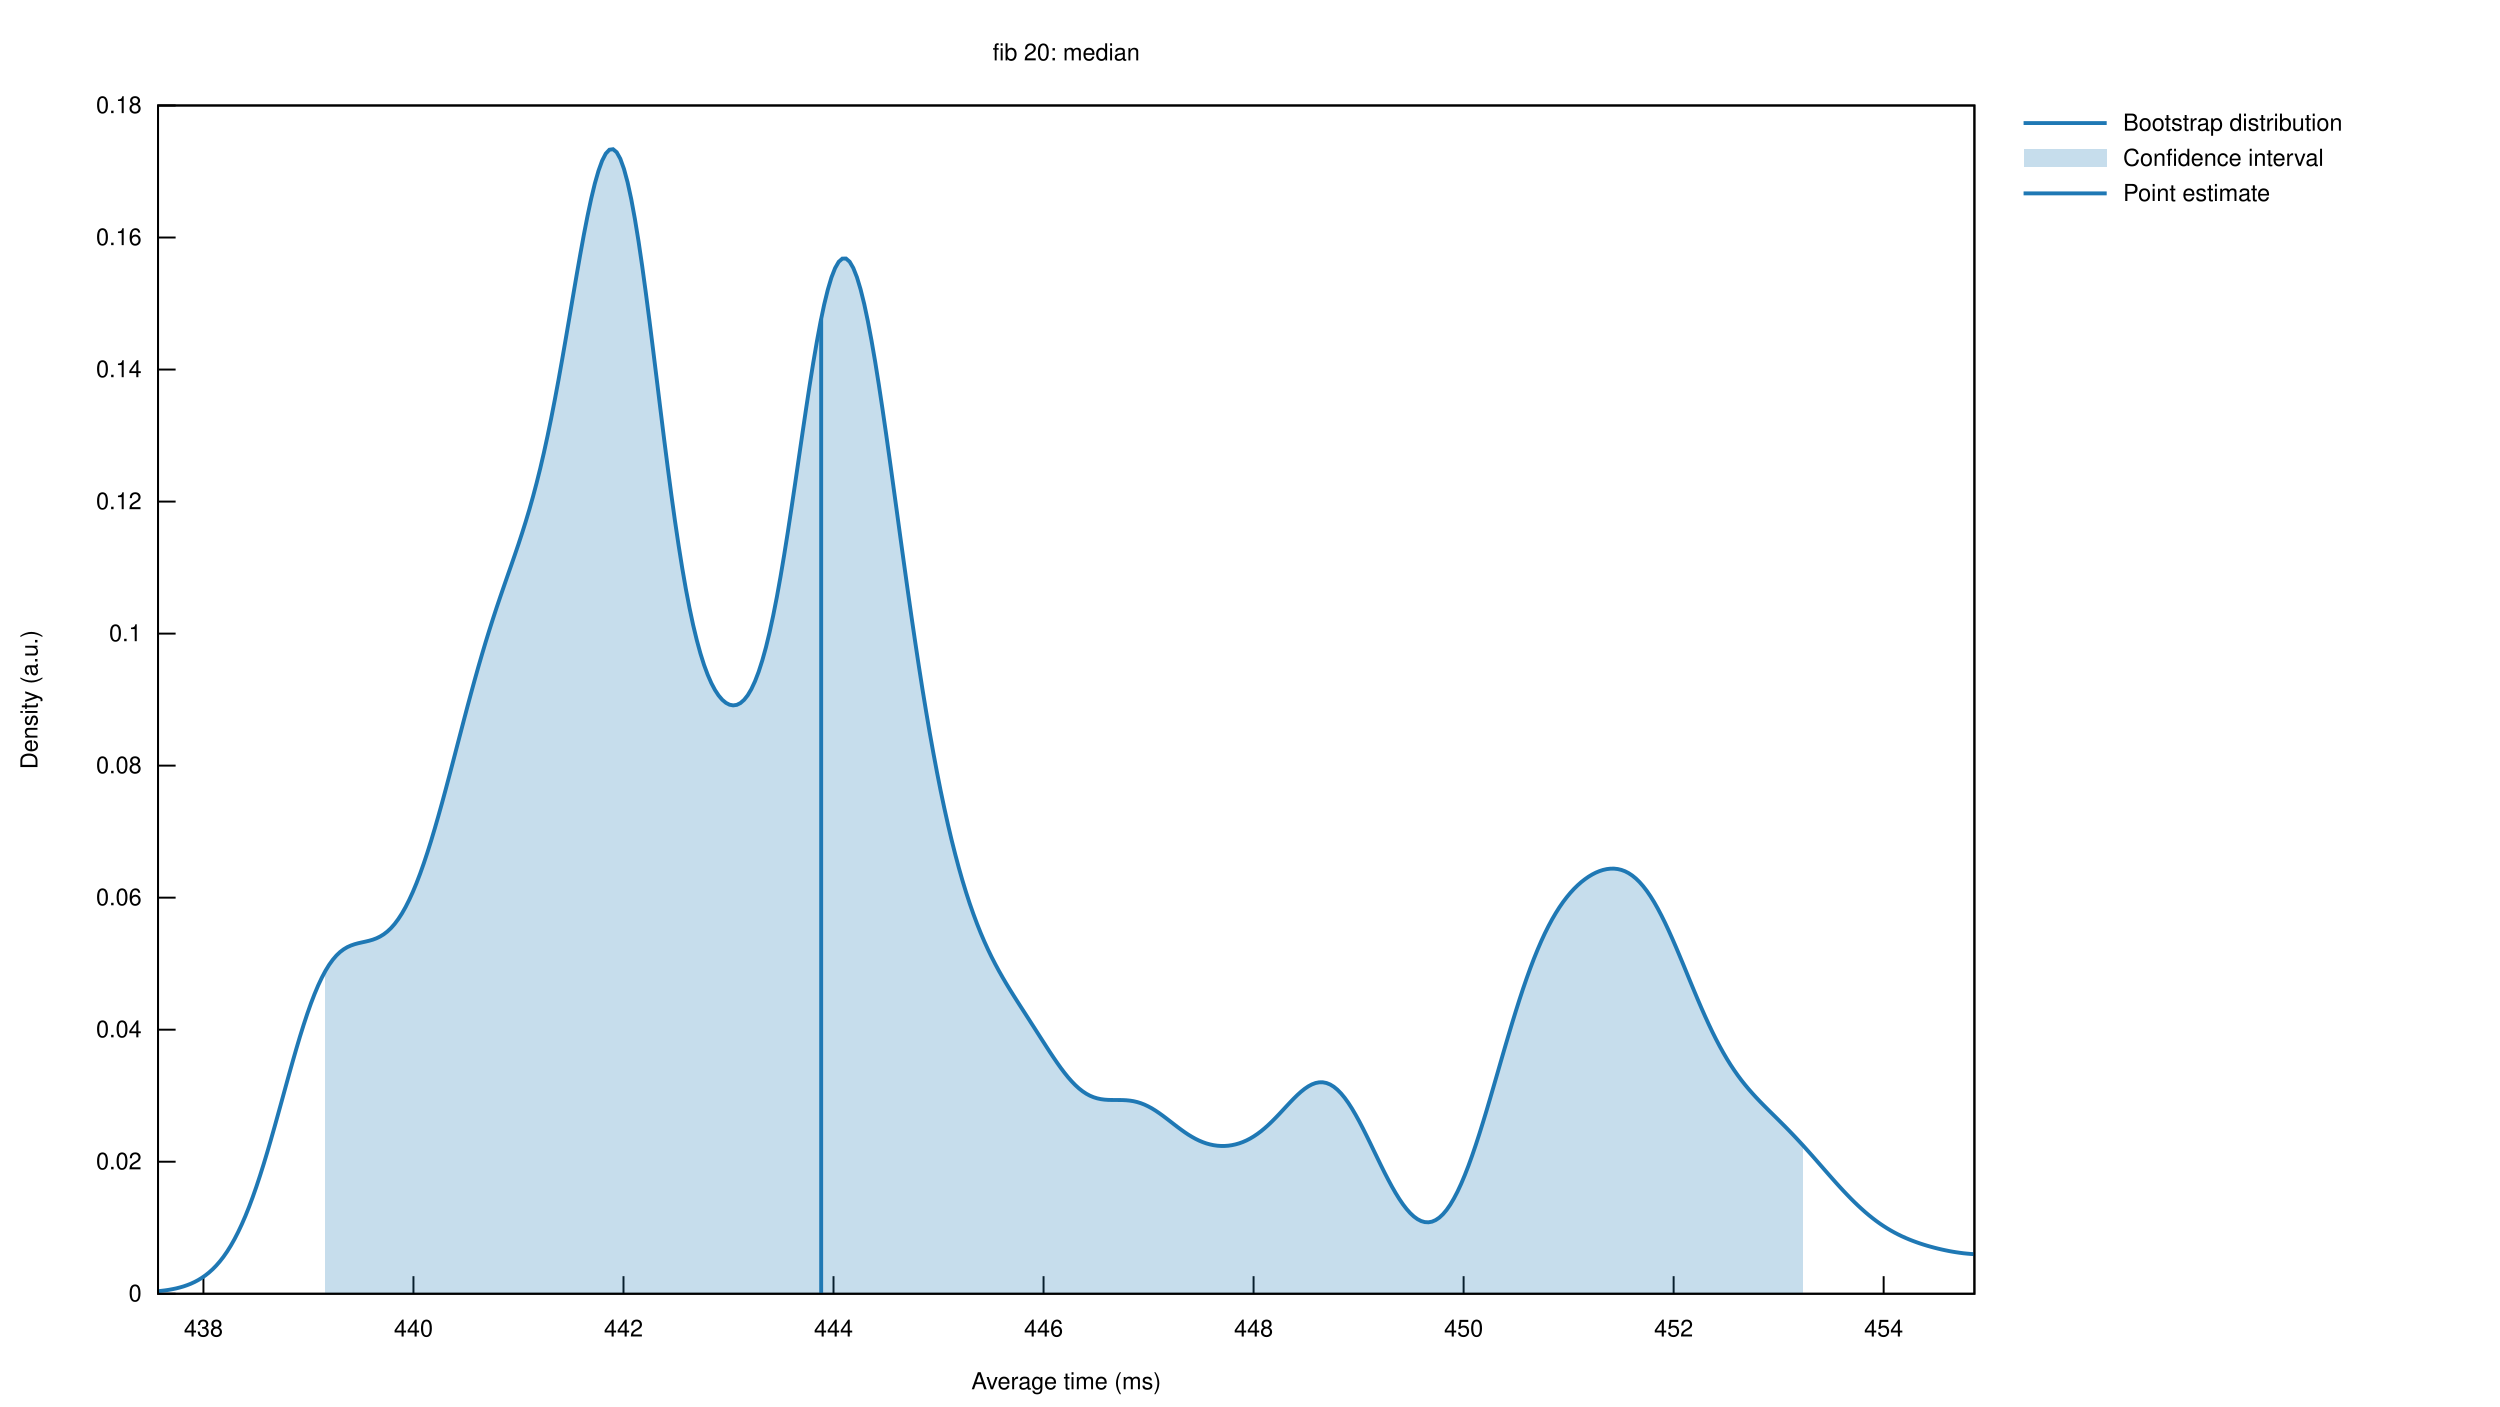
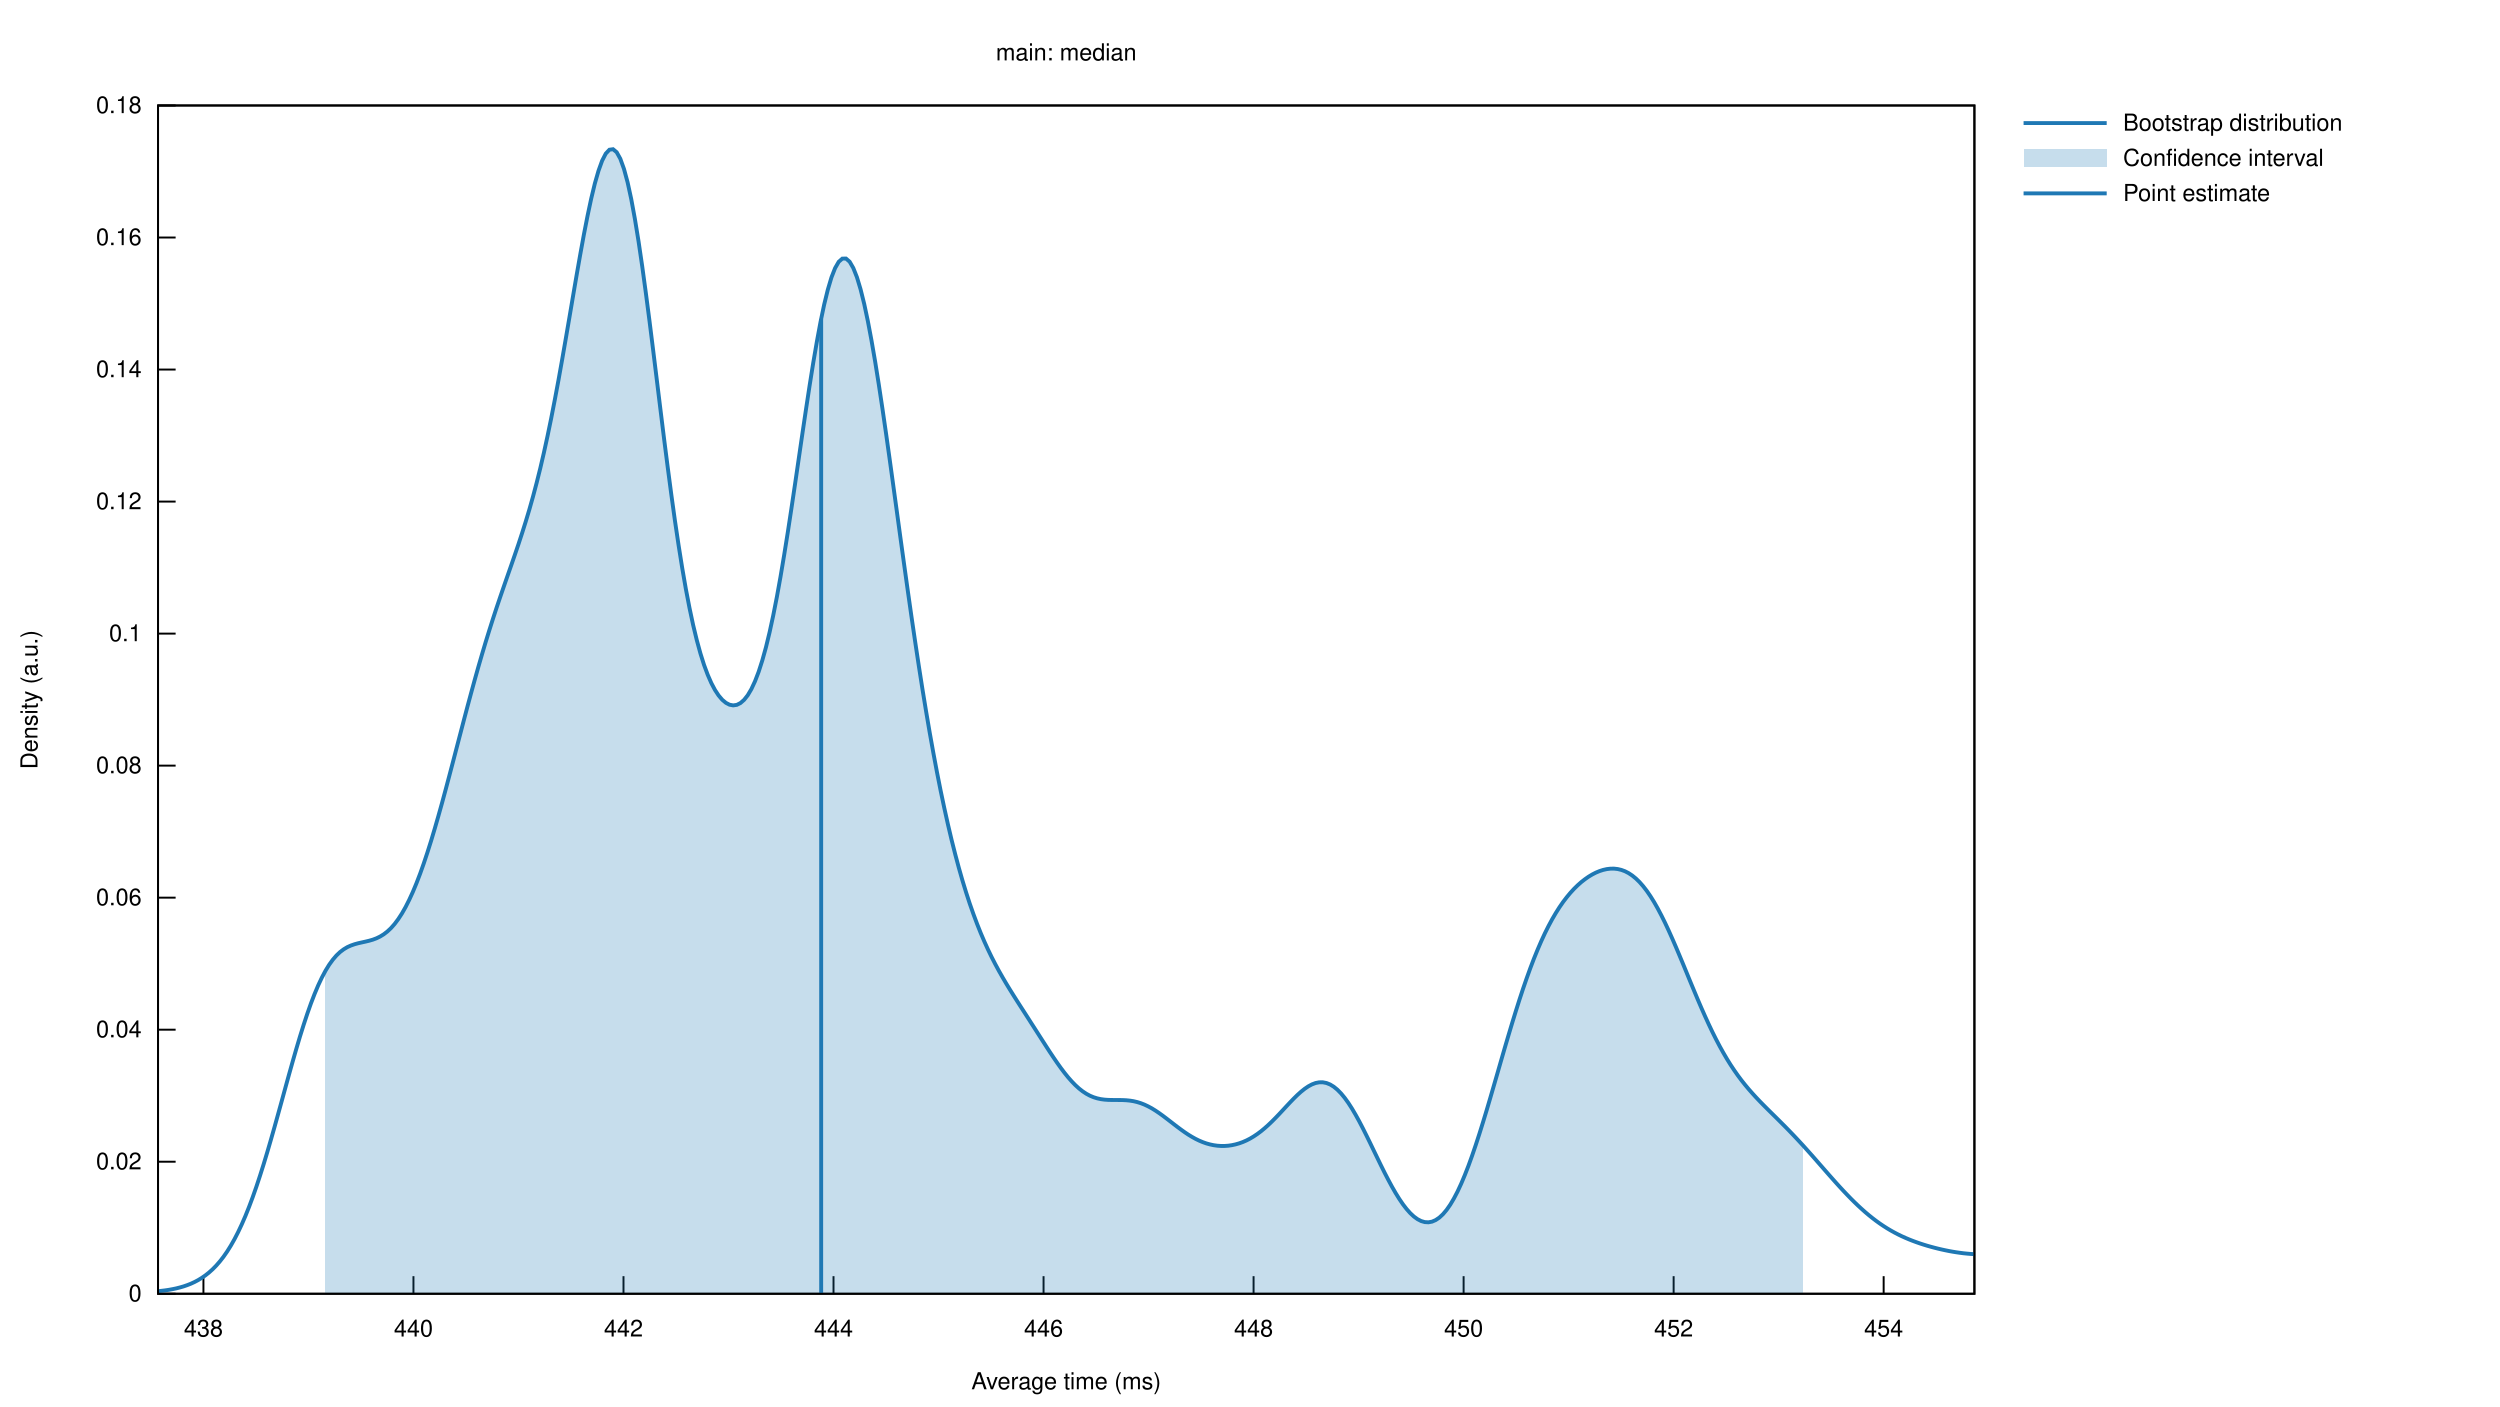
<svg xmlns="http://www.w3.org/2000/svg" xmlns:xlink="http://www.w3.org/1999/xlink" viewBox="0 0 1280 720">
  <g id="gnuplot_canvas">
    <rect x="0" y="0" width="1280" height="720" fill="none" />
    <defs>
      <circle id="gpDot" r="0.5" stroke-width="0.5" stroke="currentColor" />
      <path id="gpPt0" stroke-width="0.222" stroke="currentColor" d="M-1,0 h2 M0,-1 v2" />
      <path id="gpPt1" stroke-width="0.222" stroke="currentColor" d="M-1,-1 L1,1 M1,-1 L-1,1" />
      <path id="gpPt2" stroke-width="0.222" stroke="currentColor" d="M-1,0 L1,0 M0,-1 L0,1 M-1,-1 L1,1 M-1,1 L1,-1" />
      <rect id="gpPt3" stroke-width="0.222" stroke="currentColor" x="-1" y="-1" width="2" height="2" />
      <rect id="gpPt4" stroke-width="0.222" stroke="currentColor" fill="currentColor" x="-1" y="-1" width="2" height="2" />
      <circle id="gpPt5" stroke-width="0.222" stroke="currentColor" cx="0" cy="0" r="1" />
      <use xlink:href="#gpPt5" id="gpPt6" fill="currentColor" stroke="none" />
      <path id="gpPt7" stroke-width="0.222" stroke="currentColor" d="M0,-1.33 L-1.33,0.67 L1.33,0.67 z" />
      <use xlink:href="#gpPt7" id="gpPt8" fill="currentColor" stroke="none" />
      <use xlink:href="#gpPt7" id="gpPt9" stroke="currentColor" transform="rotate(180)" />
      <use xlink:href="#gpPt9" id="gpPt10" fill="currentColor" stroke="none" />
      <use xlink:href="#gpPt3" id="gpPt11" stroke="currentColor" transform="rotate(45)" />
      <use xlink:href="#gpPt11" id="gpPt12" fill="currentColor" stroke="none" />
      <path id="gpPt13" stroke-width="0.222" stroke="currentColor" d="M0,1.330 L1.265,0.411 L0.782,-1.067 L-0.782,-1.076 L-1.265,0.411 z" />
      <use xlink:href="#gpPt13" id="gpPt14" fill="currentColor" stroke="none" />
      <filter id="textbox" filterUnits="objectBoundingBox" x="0" y="0" height="1" width="1">
        <feFlood flood-color="white" flood-opacity="1" result="bgnd" />
        <feComposite in="SourceGraphic" in2="bgnd" operator="atop" />
      </filter>
      <filter id="greybox" filterUnits="objectBoundingBox" x="0" y="0" height="1" width="1">
        <feFlood flood-color="lightgrey" flood-opacity="1" result="grey" />
        <feComposite in="SourceGraphic" in2="grey" operator="atop" />
      </filter>
    </defs>
    <g fill="none" color="white" stroke="currentColor" stroke-width="1.00" stroke-linecap="butt" stroke-linejoin="miter">
</g>
    <g fill="none" color="black" stroke="currentColor" stroke-width="1.00" stroke-linecap="butt" stroke-linejoin="miter">
      <path stroke="black" d="M80.92,662.40 L89.92,662.40  " />
      <g transform="translate(72.53,666.30)" stroke="none" fill="black" font-family="Helvetica" font-size="12.00" text-anchor="end">
        <text>
          <tspan font-family="Helvetica"> 0</tspan>
        </text>
      </g>
    </g>
    <g fill="none" color="black" stroke="currentColor" stroke-width="1.00" stroke-linecap="butt" stroke-linejoin="miter">
      <path stroke="black" d="M80.92,594.80 L89.92,594.80  " />
      <g transform="translate(72.53,598.70)" stroke="none" fill="black" font-family="Helvetica" font-size="12.00" text-anchor="end">
        <text>
          <tspan font-family="Helvetica"> 0.02</tspan>
        </text>
      </g>
    </g>
    <g fill="none" color="black" stroke="currentColor" stroke-width="1.00" stroke-linecap="butt" stroke-linejoin="miter">
      <path stroke="black" d="M80.92,527.20 L89.92,527.20  " />
      <g transform="translate(72.53,531.10)" stroke="none" fill="black" font-family="Helvetica" font-size="12.00" text-anchor="end">
        <text>
          <tspan font-family="Helvetica"> 0.04</tspan>
        </text>
      </g>
    </g>
    <g fill="none" color="black" stroke="currentColor" stroke-width="1.00" stroke-linecap="butt" stroke-linejoin="miter">
      <path stroke="black" d="M80.92,459.60 L89.92,459.60  " />
      <g transform="translate(72.53,463.50)" stroke="none" fill="black" font-family="Helvetica" font-size="12.00" text-anchor="end">
        <text>
          <tspan font-family="Helvetica"> 0.06</tspan>
        </text>
      </g>
    </g>
    <g fill="none" color="black" stroke="currentColor" stroke-width="1.00" stroke-linecap="butt" stroke-linejoin="miter">
      <path stroke="black" d="M80.92,392.00 L89.92,392.00  " />
      <g transform="translate(72.53,395.90)" stroke="none" fill="black" font-family="Helvetica" font-size="12.00" text-anchor="end">
        <text>
          <tspan font-family="Helvetica"> 0.08</tspan>
        </text>
      </g>
    </g>
    <g fill="none" color="black" stroke="currentColor" stroke-width="1.00" stroke-linecap="butt" stroke-linejoin="miter">
      <path stroke="black" d="M80.92,324.41 L89.92,324.41  " />
      <g transform="translate(72.53,328.31)" stroke="none" fill="black" font-family="Helvetica" font-size="12.00" text-anchor="end">
        <text>
          <tspan font-family="Helvetica"> 0.1</tspan>
        </text>
      </g>
    </g>
    <g fill="none" color="black" stroke="currentColor" stroke-width="1.00" stroke-linecap="butt" stroke-linejoin="miter">
      <path stroke="black" d="M80.92,256.81 L89.92,256.81  " />
      <g transform="translate(72.53,260.71)" stroke="none" fill="black" font-family="Helvetica" font-size="12.00" text-anchor="end">
        <text>
          <tspan font-family="Helvetica"> 0.12</tspan>
        </text>
      </g>
    </g>
    <g fill="none" color="black" stroke="currentColor" stroke-width="1.00" stroke-linecap="butt" stroke-linejoin="miter">
      <path stroke="black" d="M80.92,189.21 L89.92,189.21  " />
      <g transform="translate(72.53,193.11)" stroke="none" fill="black" font-family="Helvetica" font-size="12.00" text-anchor="end">
        <text>
          <tspan font-family="Helvetica"> 0.14</tspan>
        </text>
      </g>
    </g>
    <g fill="none" color="black" stroke="currentColor" stroke-width="1.00" stroke-linecap="butt" stroke-linejoin="miter">
      <path stroke="black" d="M80.92,121.61 L89.92,121.61  " />
      <g transform="translate(72.53,125.51)" stroke="none" fill="black" font-family="Helvetica" font-size="12.00" text-anchor="end">
        <text>
          <tspan font-family="Helvetica"> 0.16</tspan>
        </text>
      </g>
    </g>
    <g fill="none" color="black" stroke="currentColor" stroke-width="1.00" stroke-linecap="butt" stroke-linejoin="miter">
      <path stroke="black" d="M80.92,54.01 L89.92,54.01  " />
      <g transform="translate(72.53,57.91)" stroke="none" fill="black" font-family="Helvetica" font-size="12.00" text-anchor="end">
        <text>
          <tspan font-family="Helvetica"> 0.18</tspan>
        </text>
      </g>
    </g>
    <g fill="none" color="black" stroke="currentColor" stroke-width="1.00" stroke-linecap="butt" stroke-linejoin="miter">
      <path stroke="black" d="M104.16,662.40 L104.16,653.40  " />
      <g transform="translate(104.16,684.30)" stroke="none" fill="black" font-family="Helvetica" font-size="12.00" text-anchor="middle">
        <text>
          <tspan font-family="Helvetica"> 438</tspan>
        </text>
      </g>
    </g>
    <g fill="none" color="black" stroke="currentColor" stroke-width="1.00" stroke-linecap="butt" stroke-linejoin="miter">
      <path stroke="black" d="M211.69,662.40 L211.69,653.40  " />
      <g transform="translate(211.69,684.30)" stroke="none" fill="black" font-family="Helvetica" font-size="12.00" text-anchor="middle">
        <text>
          <tspan font-family="Helvetica"> 440</tspan>
        </text>
      </g>
    </g>
    <g fill="none" color="black" stroke="currentColor" stroke-width="1.00" stroke-linecap="butt" stroke-linejoin="miter">
      <path stroke="black" d="M319.23,662.40 L319.23,653.40  " />
      <g transform="translate(319.23,684.30)" stroke="none" fill="black" font-family="Helvetica" font-size="12.00" text-anchor="middle">
        <text>
          <tspan font-family="Helvetica"> 442</tspan>
        </text>
      </g>
    </g>
    <g fill="none" color="black" stroke="currentColor" stroke-width="1.00" stroke-linecap="butt" stroke-linejoin="miter">
      <path stroke="black" d="M426.76,662.40 L426.76,653.40  " />
      <g transform="translate(426.76,684.30)" stroke="none" fill="black" font-family="Helvetica" font-size="12.00" text-anchor="middle">
        <text>
          <tspan font-family="Helvetica"> 444</tspan>
        </text>
      </g>
    </g>
    <g fill="none" color="black" stroke="currentColor" stroke-width="1.00" stroke-linecap="butt" stroke-linejoin="miter">
      <path stroke="black" d="M534.30,662.40 L534.30,653.40  " />
      <g transform="translate(534.30,684.30)" stroke="none" fill="black" font-family="Helvetica" font-size="12.00" text-anchor="middle">
        <text>
          <tspan font-family="Helvetica"> 446</tspan>
        </text>
      </g>
    </g>
    <g fill="none" color="black" stroke="currentColor" stroke-width="1.00" stroke-linecap="butt" stroke-linejoin="miter">
      <path stroke="black" d="M641.83,662.40 L641.83,653.40  " />
      <g transform="translate(641.83,684.30)" stroke="none" fill="black" font-family="Helvetica" font-size="12.00" text-anchor="middle">
        <text>
          <tspan font-family="Helvetica"> 448</tspan>
        </text>
      </g>
    </g>
    <g fill="none" color="black" stroke="currentColor" stroke-width="1.00" stroke-linecap="butt" stroke-linejoin="miter">
      <path stroke="black" d="M749.37,662.40 L749.37,653.40  " />
      <g transform="translate(749.37,684.30)" stroke="none" fill="black" font-family="Helvetica" font-size="12.00" text-anchor="middle">
        <text>
          <tspan font-family="Helvetica"> 450</tspan>
        </text>
      </g>
    </g>
    <g fill="none" color="black" stroke="currentColor" stroke-width="1.00" stroke-linecap="butt" stroke-linejoin="miter">
      <path stroke="black" d="M856.90,662.40 L856.90,653.40  " />
      <g transform="translate(856.90,684.30)" stroke="none" fill="black" font-family="Helvetica" font-size="12.00" text-anchor="middle">
        <text>
          <tspan font-family="Helvetica"> 452</tspan>
        </text>
      </g>
    </g>
    <g fill="none" color="black" stroke="currentColor" stroke-width="1.00" stroke-linecap="butt" stroke-linejoin="miter">
      <path stroke="black" d="M964.43,662.40 L964.43,653.40  " />
      <g transform="translate(964.43,684.30)" stroke="none" fill="black" font-family="Helvetica" font-size="12.00" text-anchor="middle">
        <text>
          <tspan font-family="Helvetica"> 454</tspan>
        </text>
      </g>
    </g>
    <g fill="none" color="black" stroke="currentColor" stroke-width="1.00" stroke-linecap="butt" stroke-linejoin="miter">
</g>
    <g fill="none" color="black" stroke="currentColor" stroke-width="1.00" stroke-linecap="butt" stroke-linejoin="miter">
      <path stroke="black" d="M80.92,54.01 L80.92,662.40 L1010.90,662.40 L1010.90,54.01 L80.92,54.01 Z  " />
    </g>
    <g fill="none" color="black" stroke="currentColor" stroke-width="1.00" stroke-linecap="butt" stroke-linejoin="miter">
      <g transform="translate(19.18,358.21) rotate(270)" stroke="none" fill="black" font-family="Helvetica" font-size="12.00" text-anchor="middle">
        <text>
          <tspan font-family="Helvetica">Density (a.u.)</tspan>
        </text>
      </g>
    </g>
    <g fill="none" color="black" stroke="currentColor" stroke-width="1.00" stroke-linecap="butt" stroke-linejoin="miter">
      <g transform="translate(545.91,711.30)" stroke="none" fill="black" font-family="Helvetica" font-size="12.00" text-anchor="middle">
        <text>
          <tspan font-family="Helvetica">Average time (ms)</tspan>
        </text>
      </g>
    </g>
    <g fill="none" color="black" stroke="currentColor" stroke-width="1.00" stroke-linecap="butt" stroke-linejoin="miter">
</g>
    <g id="gnuplot_plot_1">
      <g fill="none" color="white" stroke="currentColor" stroke-width="2.00" stroke-linecap="butt" stroke-linejoin="miter">
</g>
      <g fill="none" color="black" stroke="currentColor" stroke-width="2.00" stroke-linecap="butt" stroke-linejoin="miter">
        <g transform="translate(1087.02,66.91)" stroke="none" fill="black" font-family="Helvetica" font-size="12.00" text-anchor="start">
          <text>
            <tspan font-family="Helvetica">Bootstrap distribution</tspan>
          </text>
        </g>
      </g>
      <g fill="none" color="black" stroke="currentColor" stroke-width="2.00" stroke-linecap="butt" stroke-linejoin="miter">
        <path stroke="rgb( 31, 120, 180)" d="M1036.07,63.01 L1078.63,63.01 M80.92,661.09 L82.78,660.89 L84.65,660.66 L86.51,660.38 L88.37,660.04 L90.24,659.65   L92.10,659.18 L93.97,658.64 L95.83,658.00 L97.69,657.27 L99.56,656.41 L101.42,655.43 L103.28,654.30 L105.15,653.00   L107.01,651.53 L108.88,649.85 L110.74,647.95 L112.60,645.81 L114.47,643.41 L116.33,640.73 L118.19,637.75 L120.06,634.45   L121.92,630.83 L123.78,626.88 L125.65,622.58 L127.51,617.94 L129.38,612.96 L131.24,607.65 L133.10,602.03 L134.97,596.12   L136.83,589.96 L138.69,583.58 L140.56,577.01 L142.42,570.32 L144.29,563.56 L146.15,556.77 L148.01,550.03 L149.88,543.39   L151.74,536.92 L153.60,530.66 L155.47,524.69 L157.33,519.05 L159.19,513.78 L161.06,508.92 L162.92,504.50 L164.79,500.53   L166.65,497.02 L168.51,493.98 L170.38,491.39 L172.24,489.22 L174.10,487.45 L175.97,486.04 L177.83,484.93 L179.70,484.09   L181.56,483.44 L183.42,482.93 L185.29,482.51 L187.15,482.10 L189.01,481.65 L190.88,481.11 L192.74,480.41 L194.60,479.51   L196.47,478.36 L198.33,476.93 L200.20,475.17 L202.06,473.06 L203.92,470.57 L205.79,467.70 L207.65,464.42 L209.51,460.74   L211.38,456.66 L213.24,452.18 L215.11,447.31 L216.97,442.07 L218.83,436.48 L220.70,430.57 L222.56,424.36 L224.42,417.90   L226.29,411.22 L228.15,404.35 L230.01,397.35 L231.88,390.25 L233.74,383.10 L235.61,375.95 L237.47,368.83 L239.33,361.78   L241.20,354.85 L243.06,348.06 L244.92,341.44 L246.79,335.00 L248.65,328.76 L250.52,322.72 L252.38,316.87 L254.24,311.19   L256.11,305.66 L257.97,300.25 L259.83,294.90 L261.70,289.56 L263.56,284.18 L265.43,278.69 L267.29,273.02 L269.15,267.12   L271.02,260.90 L272.88,254.31 L274.74,247.29 L276.61,239.80 L278.47,231.80 L280.33,223.28 L282.20,214.23 L284.06,204.68   L285.93,194.68 L287.79,184.27 L289.65,173.56 L291.52,162.65 L293.38,151.68 L295.24,140.80 L297.11,130.17 L298.97,119.98   L300.84,110.42 L302.70,101.68 L304.56,93.96 L306.43,87.44 L308.29,82.28 L310.15,78.65 L312.02,76.66 L313.88,76.40   L315.74,77.94 L317.61,81.31 L319.47,86.48 L321.34,93.39 L323.20,101.97 L325.06,112.07 L326.93,123.54 L328.79,136.19   L330.65,149.81 L332.52,164.17 L334.38,179.03 L336.25,194.18 L338.11,209.36 L339.97,224.38 L341.84,239.02 L343.70,253.12   L345.56,266.53 L347.43,279.12 L349.29,290.80 L351.15,301.53 L353.02,311.26 L354.88,319.99 L356.75,327.73 L358.61,334.53   L360.47,340.43 L362.34,345.47 L364.20,349.73 L366.06,353.25 L367.93,356.09 L369.79,358.28 L371.66,359.85 L373.52,360.81   L375.38,361.16 L377.25,360.89 L379.11,359.96 L380.97,358.33 L382.84,355.97 L384.70,352.82 L386.56,348.82 L388.43,343.95   L390.29,338.16 L392.16,331.43 L394.02,323.76 L395.88,315.17 L397.75,305.68 L399.61,295.36 L401.47,284.29 L403.34,272.59   L405.20,260.37 L407.07,247.80 L408.93,235.03 L410.79,222.25 L412.66,209.65 L414.52,197.41 L416.38,185.74 L418.25,174.83   L420.11,164.84 L421.97,155.95 L423.84,148.32 L425.70,142.05 L427.57,137.26 L429.43,134.03 L431.29,132.40 L433.16,132.39   L435.02,134.00 L436.88,137.20 L438.75,141.93 L440.61,148.11 L442.48,155.64 L444.34,164.41 L446.20,174.28 L448.07,185.11   L449.93,196.77 L451.79,209.10 L453.66,221.97 L455.52,235.21 L457.38,248.71 L459.25,262.34 L461.11,275.96 L462.98,289.49   L464.84,302.82 L466.70,315.89 L468.57,328.61 L470.43,340.93 L472.29,352.82 L474.16,364.23 L476.02,375.15 L477.89,385.56   L479.75,395.46 L481.61,404.84 L483.48,413.71 L485.34,422.09 L487.20,429.97 L489.07,437.38 L490.93,444.34 L492.79,450.86   L494.66,456.97 L496.52,462.68 L498.39,468.01 L500.25,473.00 L502.11,477.67 L503.98,482.04 L505.84,486.13 L507.70,489.98   L509.57,493.62 L511.43,497.07 L513.30,500.36 L515.16,503.53 L517.02,506.59 L518.89,509.58 L520.75,512.52 L522.61,515.42   L524.48,518.32 L526.34,521.21 L528.20,524.12 L530.07,527.03 L531.93,529.94 L533.80,532.86 L535.66,535.75 L537.52,538.62   L539.39,541.42 L541.25,544.14 L543.11,546.75 L544.98,549.23 L546.84,551.54 L548.71,553.66 L550.57,555.58 L552.43,557.28   L554.30,558.75 L556.16,559.98 L558.02,560.99 L559.89,561.77 L561.75,562.35 L563.62,562.76 L565.48,563.01 L567.34,563.14   L569.21,563.19 L571.07,563.20 L572.93,563.21 L574.80,563.24 L576.66,563.33 L578.52,563.52 L580.39,563.82 L582.25,564.26   L584.12,564.84 L585.98,565.57 L587.84,566.45 L589.71,567.46 L591.57,568.61 L593.43,569.86 L595.30,571.20 L597.16,572.61   L599.03,574.05 L600.89,575.49 L602.75,576.92 L604.62,578.31 L606.48,579.64 L608.34,580.89 L610.21,582.03 L612.07,583.07   L613.93,583.98 L615.80,584.77 L617.66,585.43 L619.53,585.95 L621.39,586.34 L623.25,586.60 L625.12,586.73 L626.98,586.73   L628.84,586.60 L630.71,586.33 L632.57,585.93 L634.44,585.40 L636.30,584.73 L638.16,583.92 L640.03,582.96 L641.89,581.85   L643.75,580.60 L645.62,579.21 L647.48,577.67 L649.34,576.01 L651.21,574.23 L653.07,572.36 L654.94,570.41 L656.80,568.41   L658.66,566.40 L660.53,564.41 L662.39,562.48 L664.25,560.65 L666.12,558.97 L667.98,557.48 L669.85,556.21 L671.71,555.21   L673.57,554.51 L675.44,554.15 L677.30,554.14 L679.16,554.51 L681.03,555.26 L682.89,556.40 L684.75,557.93 L686.62,559.83   L688.48,562.09 L690.35,564.69 L692.21,567.58 L694.07,570.75 L695.94,574.14 L697.80,577.72 L699.66,581.44 L701.53,585.25   L703.39,589.12 L705.26,592.98 L707.12,596.81 L708.98,600.55 L710.85,604.16 L712.71,607.61 L714.57,610.85 L716.44,613.86   L718.30,616.59 L720.16,619.01 L722.03,621.11 L723.89,622.85 L725.76,624.21 L727.62,625.17 L729.48,625.71 L731.35,625.82   L733.21,625.48 L735.07,624.67 L736.94,623.41 L738.80,621.67 L740.67,619.46 L742.53,616.79 L744.39,613.65 L746.26,610.08   L748.12,606.07 L749.98,601.66 L751.85,596.87 L753.71,591.73 L755.57,586.27 L757.44,580.54 L759.30,574.58 L761.17,568.42   L763.03,562.12 L764.89,555.72 L766.76,549.26 L768.62,542.80 L770.48,536.38 L772.35,530.04 L774.21,523.83 L776.08,517.77   L777.94,511.89 L779.80,506.24 L781.67,500.83 L783.53,495.67 L785.39,490.79 L787.26,486.19 L789.12,481.88 L790.98,477.85   L792.85,474.11 L794.71,470.65 L796.58,467.45 L798.44,464.51 L800.30,461.82 L802.17,459.37 L804.03,457.13 L805.89,455.10   L807.76,453.27 L809.62,451.62 L811.49,450.16 L813.35,448.86 L815.21,447.74 L817.08,446.78 L818.94,446.00 L820.80,445.40   L822.67,444.98 L824.53,444.76 L826.39,444.74 L828.26,444.95 L830.12,445.39 L831.99,446.08 L833.85,447.04 L835.71,448.27   L837.58,449.80 L839.44,451.61 L841.30,453.73 L843.17,456.15 L845.03,458.86 L846.90,461.86 L848.76,465.14 L850.62,468.67   L852.49,472.44 L854.35,476.42 L856.21,480.57 L858.08,484.88 L859.94,489.29 L861.81,493.77 L863.67,498.30 L865.53,502.83   L867.40,507.32 L869.26,511.76 L871.12,516.09 L872.99,520.31 L874.85,524.38 L876.71,528.30 L878.58,532.04 L880.44,535.59   L882.31,538.96 L884.17,542.14 L886.03,545.13 L887.90,547.95 L889.76,550.60 L891.62,553.09 L893.49,555.44 L895.35,557.67   L897.22,559.79 L899.08,561.83 L900.94,563.79 L902.81,565.70 L904.67,567.57 L906.53,569.41 L908.40,571.25 L910.26,573.09   L912.12,574.95 L913.99,576.82 L915.85,578.72 L917.72,580.66 L919.58,582.62 L921.44,584.62 L923.31,586.65 L925.17,588.72   L927.03,590.80 L928.90,592.91 L930.76,595.04 L932.63,597.17 L934.49,599.30 L936.35,601.42 L938.22,603.53 L940.08,605.62   L941.94,607.67 L943.81,609.69 L945.67,611.65 L947.53,613.57 L949.40,615.43 L951.26,617.22 L953.13,618.94 L954.99,620.60   L956.85,622.17 L958.72,623.67 L960.58,625.09 L962.44,626.43 L964.31,627.69 L966.17,628.88 L968.04,629.99 L969.90,631.03   L971.76,632.00 L973.63,632.91 L975.49,633.75 L977.35,634.54 L979.22,635.28 L981.08,635.97 L982.94,636.62 L984.81,637.23   L986.67,637.80 L988.54,638.33 L990.40,638.83 L992.26,639.30 L994.13,639.74 L995.99,640.14 L997.85,640.52 L999.72,640.86   L1001.58,641.16 L1003.45,641.43 L1005.31,641.67 L1007.17,641.86 L1009.04,642.02 L1010.90,642.14  " />
      </g>
    </g>
    <g id="gnuplot_plot_2">
      <g fill="none" color="white" stroke="rgb( 31, 120, 180)" stroke-width="1.00" stroke-linecap="butt" stroke-linejoin="miter">
</g>
      <g fill="none" color="black" stroke="currentColor" stroke-width="1.00" stroke-linecap="butt" stroke-linejoin="miter">
        <g transform="translate(1087.02,84.91)" stroke="none" fill="black" font-family="Helvetica" font-size="12.00" text-anchor="start">
          <text>
            <tspan font-family="Helvetica">Confidence interval</tspan>
          </text>
        </g>
      </g>
      <g fill="none" color="black" stroke="currentColor" stroke-width="1.00" stroke-linecap="butt" stroke-linejoin="miter">
        <g stroke="none" shape-rendering="crispEdges">
          <polygon fill="rgb( 31, 120, 180)" fill-opacity="0.25" points="1036.07,85.51 1078.63,85.51 1078.63,76.51 1036.07,76.51 " />
          <polygon fill="rgb( 31, 120, 180)" fill-opacity="0.25" points="166.65,497.02 168.51,493.98 170.38,491.39 172.24,489.22 174.10,487.45 175.97,486.04 177.83,484.93 179.70,484.09 181.56,483.44 183.42,482.93 185.29,482.51 187.15,482.10 189.01,481.65 190.88,481.11 192.74,480.41 194.60,479.51 196.47,478.36 198.33,476.93 200.20,475.17 202.06,473.06 203.92,470.57 205.79,467.70 207.65,464.42 209.51,460.74 211.38,456.66 213.24,452.18 215.11,447.31 216.97,442.07 218.83,436.48 220.70,430.57 222.56,424.36 224.42,417.90 226.29,411.22 228.15,404.35 230.01,397.35 231.88,390.25 233.74,383.10 235.61,375.95 237.47,368.83 239.33,361.78 241.20,354.85 243.06,348.06 244.92,341.44 246.79,335.00 248.65,328.76 250.52,322.72 252.38,316.87 254.24,311.19 256.11,305.66 257.97,300.25 259.83,294.90 261.70,289.56 263.56,284.18 265.43,278.69 267.29,273.02 269.15,267.12 271.02,260.90 272.88,254.31 274.74,247.29 276.61,239.80 278.47,231.80 280.33,223.28 282.20,214.23 284.06,204.68 285.93,194.68 287.79,184.27 289.65,173.56 291.52,162.65 293.38,151.68 295.24,140.80 297.11,130.17 298.97,119.98 300.84,110.42 302.70,101.68 304.56,93.96 306.43,87.44 308.29,82.28 310.15,78.65 312.02,76.66 313.88,76.40 315.74,77.94 317.61,81.31 319.47,86.48 321.34,93.39 323.20,101.97 325.06,112.07 326.93,123.54 328.79,136.19 330.65,149.81 332.52,164.17 334.38,179.03 336.25,194.18 338.11,209.36 339.97,224.38 341.84,239.02 343.70,253.12 345.56,266.53 347.43,279.12 349.29,290.80 351.15,301.53 353.02,311.26 354.88,319.99 356.75,327.73 358.61,334.53 360.47,340.43 362.34,345.47 364.20,349.73 366.06,353.25 367.93,356.09 369.79,358.28 371.66,359.85 373.52,360.81 375.38,361.16 377.25,360.89 379.11,359.96 380.97,358.33 382.84,355.97 384.70,352.82 386.56,348.82 388.43,343.95 390.29,338.16 392.16,331.43 394.02,323.76 395.88,315.17 397.75,305.68 399.61,295.36 401.47,284.29 403.34,272.59 405.20,260.37 407.07,247.80 408.93,235.03 410.79,222.25 412.66,209.65 414.52,197.41 416.38,185.74 418.25,174.83 420.11,164.84 421.97,155.95 423.84,148.32 425.70,142.05 427.57,137.26 429.43,134.03 431.29,132.40 433.16,132.39 435.02,134.00 436.88,137.20 438.75,141.93 440.61,148.11 442.48,155.64 444.34,164.41 446.20,174.28 448.07,185.11 449.93,196.77 451.79,209.10 453.66,221.97 455.52,235.21 457.38,248.71 459.25,262.34 461.11,275.96 462.98,289.49 464.84,302.82 466.70,315.89 468.57,328.61 470.43,340.93 472.29,352.82 474.16,364.23 476.02,375.15 477.89,385.56 479.75,395.46 481.61,404.84 483.48,413.71 485.34,422.09 487.20,429.97 489.07,437.38 490.93,444.34 492.79,450.86 494.66,456.97 496.52,462.68 498.39,468.01 500.25,473.00 502.11,477.67 503.98,482.04 505.84,486.13 507.70,489.98 509.57,493.62 511.43,497.07 513.30,500.36 515.16,503.53 517.02,506.59 518.89,509.58 520.75,512.52 522.61,515.42 524.48,518.32 526.34,521.21 528.20,524.12 530.07,527.03 531.93,529.94 533.80,532.86 535.66,535.75 537.52,538.62 539.39,541.42 541.25,544.14 543.11,546.75 544.98,549.23 546.84,551.54 548.71,553.66 550.57,555.58 552.43,557.28 554.30,558.75 556.16,559.98 558.02,560.99 559.89,561.77 561.75,562.35 563.62,562.76 565.48,563.01 567.34,563.14 569.21,563.19 571.07,563.20 572.93,563.21 574.80,563.24 576.66,563.33 578.52,563.52 580.39,563.82 582.25,564.26 584.12,564.84 585.98,565.57 587.84,566.45 589.71,567.46 591.57,568.61 593.43,569.86 595.30,571.20 597.16,572.61 599.03,574.05 600.89,575.49 602.75,576.92 604.62,578.31 606.48,579.64 608.34,580.89 610.21,582.03 612.07,583.07 613.93,583.98 615.80,584.77 617.66,585.43 619.53,585.95 621.39,586.34 623.25,586.60 625.12,586.73 626.98,586.73 628.84,586.60 630.71,586.33 632.57,585.93 634.44,585.40 636.30,584.73 638.16,583.92 640.03,582.96 641.89,581.85 643.75,580.60 645.62,579.21 647.48,577.67 649.34,576.01 651.21,574.23 653.07,572.36 654.94,570.41 656.80,568.41 658.66,566.40 660.53,564.41 662.39,562.48 664.25,560.65 666.12,558.97 667.98,557.48 669.85,556.21 671.71,555.21 673.57,554.51 675.44,554.15 677.30,554.14 679.16,554.51 681.03,555.26 682.89,556.40 684.75,557.93 686.62,559.83 688.48,562.09 690.35,564.69 692.21,567.58 694.07,570.75 695.94,574.14 697.80,577.72 699.66,581.44 701.53,585.25 703.39,589.12 705.26,592.98 707.12,596.81 708.98,600.55 710.85,604.16 712.71,607.61 714.57,610.85 716.44,613.86 718.30,616.59 720.16,619.01 722.03,621.11 723.89,622.85 725.76,624.21 727.62,625.17 729.48,625.71 731.35,625.82 733.21,625.48 735.07,624.67 736.94,623.41 738.80,621.67 740.67,619.46 742.53,616.79 744.39,613.65 746.26,610.08 748.12,606.07 749.98,601.66 751.85,596.87 753.71,591.73 755.57,586.27 757.44,580.54 759.30,574.58 761.17,568.42 763.03,562.12 764.89,555.72 766.76,549.26 768.62,542.80 770.48,536.38 772.35,530.04 774.21,523.83 776.08,517.77 777.94,511.89 779.80,506.24 781.67,500.83 783.53,495.67 785.39,490.79 787.26,486.19 789.12,481.88 790.98,477.85 792.85,474.11 794.71,470.65 796.58,467.45 798.44,464.51 800.30,461.82 802.17,459.37 804.03,457.13 805.89,455.10 807.76,453.27 809.62,451.62 811.49,450.16 813.35,448.86 815.21,447.74 817.08,446.78 818.94,446.00 820.80,445.40 822.67,444.98 824.53,444.76 826.39,444.74 828.26,444.95 830.12,445.39 831.99,446.08 833.85,447.04 835.71,448.27 837.58,449.80 839.44,451.61 841.30,453.73 843.17,456.15 845.03,458.86 846.90,461.86 848.76,465.14 850.62,468.67 852.49,472.44 854.35,476.42 856.21,480.57 858.08,484.88 859.94,489.29 861.81,493.77 863.67,498.30 865.53,502.83 867.40,507.32 869.26,511.76 871.12,516.09 872.99,520.31 874.85,524.38 876.71,528.30 878.58,532.04 880.44,535.59 882.31,538.96 884.17,542.14 886.03,545.13 887.90,547.95 889.76,550.60 891.62,553.09 893.49,555.44 895.35,557.67 897.22,559.79 899.08,561.83 900.94,563.79 902.81,565.70 904.67,567.57 906.53,569.41 908.40,571.25 910.26,573.09 912.12,574.95 913.99,576.82 915.85,578.72 917.72,580.66 919.58,582.62 921.44,584.62 923.31,586.65 923.31,662.40 921.44,662.40 919.58,662.40 917.72,662.40 915.85,662.40 913.99,662.40 912.12,662.40 910.26,662.40 908.40,662.40 906.53,662.40 904.67,662.40 902.81,662.40 900.94,662.40 899.08,662.40 897.22,662.40 895.35,662.40 893.49,662.40 891.62,662.40 889.76,662.40 887.90,662.40 886.03,662.40 884.17,662.40 882.31,662.40 880.44,662.40 878.58,662.40 876.71,662.40 874.85,662.40 872.99,662.40 871.12,662.40 869.26,662.40 867.40,662.40 865.53,662.40 863.67,662.40 861.81,662.40 859.94,662.40 858.08,662.40 856.21,662.40 854.35,662.40 852.49,662.40 850.62,662.40 848.76,662.40 846.90,662.40 845.03,662.40 843.17,662.40 841.30,662.40 839.44,662.40 837.58,662.40 835.71,662.40 833.85,662.40 831.99,662.40 830.12,662.40 828.26,662.40 826.39,662.40 824.53,662.40 822.67,662.40 820.80,662.40 818.94,662.40 817.08,662.40 815.21,662.40 813.35,662.40 811.49,662.40 809.62,662.40 807.76,662.40 805.89,662.40 804.03,662.40 802.17,662.40 800.30,662.40 798.44,662.40 796.58,662.40 794.71,662.40 792.85,662.40 790.98,662.40 789.12,662.40 787.26,662.40 785.39,662.40 783.53,662.40 781.67,662.40 779.80,662.40 777.94,662.40 776.08,662.40 774.21,662.40 772.35,662.40 770.48,662.40 768.62,662.40 766.76,662.40 764.89,662.40 763.03,662.40 761.17,662.40 759.30,662.40 757.44,662.40 755.57,662.40 753.71,662.40 751.85,662.40 749.98,662.40 748.12,662.40 746.26,662.40 744.39,662.40 742.53,662.40 740.67,662.40 738.80,662.40 736.94,662.40 735.07,662.40 733.21,662.40 731.35,662.40 729.48,662.40 727.62,662.40 725.76,662.40 723.89,662.40 722.03,662.40 720.16,662.40 718.30,662.40 716.44,662.40 714.57,662.40 712.71,662.40 710.85,662.40 708.98,662.40 707.12,662.40 705.26,662.40 703.39,662.40 701.53,662.40 699.66,662.40 697.80,662.40 695.94,662.40 694.07,662.40 692.21,662.40 690.35,662.40 688.48,662.40 686.62,662.40 684.75,662.40 682.89,662.40 681.03,662.40 679.16,662.40 677.30,662.40 675.44,662.40 673.57,662.40 671.71,662.40 669.85,662.40 667.98,662.40 666.12,662.40 664.25,662.40 662.39,662.40 660.53,662.40 658.66,662.40 656.80,662.40 654.94,662.40 653.07,662.40 651.21,662.40 649.34,662.40 647.48,662.40 645.62,662.40 643.75,662.40 641.89,662.40 640.03,662.40 638.16,662.40 636.30,662.40 634.44,662.40 632.57,662.40 630.71,662.40 628.84,662.40 626.98,662.40 625.12,662.40 623.25,662.40 621.39,662.40 619.53,662.40 617.66,662.40 615.80,662.40 613.93,662.40 612.07,662.40 610.21,662.40 608.34,662.40 606.48,662.40 604.62,662.40 602.75,662.40 600.89,662.40 599.03,662.40 597.16,662.40 595.30,662.40 593.43,662.40 591.57,662.40 589.71,662.40 587.84,662.40 585.98,662.40 584.12,662.40 582.25,662.40 580.39,662.40 578.52,662.40 576.66,662.40 574.80,662.40 572.93,662.40 571.07,662.40 569.21,662.40 567.34,662.40 565.48,662.40 563.62,662.40 561.75,662.40 559.89,662.40 558.02,662.40 556.16,662.40 554.30,662.40 552.43,662.40 550.57,662.40 548.71,662.40 546.84,662.40 544.98,662.40 543.11,662.40 541.25,662.40 539.39,662.40 537.52,662.40 535.66,662.40 533.80,662.40 531.93,662.40 530.07,662.40 528.20,662.40 526.34,662.40 524.48,662.40 522.61,662.40 520.75,662.40 518.89,662.40 517.02,662.40 515.16,662.40 513.30,662.40 511.43,662.40 509.57,662.40 507.70,662.40 505.84,662.40 503.98,662.40 502.11,662.40 500.25,662.40 498.39,662.40 496.52,662.40 494.66,662.40 492.79,662.40 490.93,662.40 489.07,662.40 487.20,662.40 485.34,662.40 483.48,662.40 481.61,662.40 479.75,662.40 477.89,662.40 476.02,662.40 474.16,662.40 472.29,662.40 470.43,662.40 468.57,662.40 466.70,662.40 464.84,662.40 462.98,662.40 461.11,662.40 459.25,662.40 457.38,662.40 455.52,662.40 453.66,662.40 451.79,662.40 449.93,662.40 448.07,662.40 446.20,662.40 444.34,662.40 442.48,662.40 440.61,662.40 438.75,662.40 436.88,662.40 435.02,662.40 433.16,662.40 431.29,662.40 429.43,662.40 427.57,662.40 425.70,662.40 423.84,662.40 421.97,662.40 420.11,662.40 418.25,662.40 416.38,662.40 414.52,662.40 412.66,662.40 410.79,662.40 408.93,662.40 407.07,662.40 405.20,662.40 403.34,662.40 401.47,662.40 399.61,662.40 397.75,662.40 395.88,662.40 394.02,662.40 392.16,662.40 390.29,662.40 388.43,662.40 386.56,662.40 384.70,662.40 382.84,662.40 380.97,662.40 379.11,662.40 377.25,662.40 375.38,662.40 373.52,662.40 371.66,662.40 369.79,662.40 367.93,662.40 366.06,662.40 364.20,662.40 362.34,662.40 360.47,662.40 358.61,662.40 356.75,662.40 354.88,662.40 353.02,662.40 351.15,662.40 349.29,662.40 347.43,662.40 345.56,662.40 343.70,662.40 341.84,662.40 339.97,662.40 338.11,662.40 336.25,662.40 334.38,662.40 332.52,662.40 330.65,662.40 328.79,662.40 326.93,662.40 325.06,662.40 323.20,662.40 321.34,662.40 319.47,662.40 317.61,662.40 315.74,662.40 313.88,662.40 312.02,662.40 310.15,662.40 308.29,662.40 306.43,662.40 304.56,662.40 302.70,662.40 300.84,662.40 298.97,662.40 297.11,662.40 295.24,662.40 293.38,662.40 291.52,662.40 289.65,662.40 287.79,662.40 285.93,662.40 284.06,662.40 282.20,662.40 280.33,662.40 278.47,662.40 276.61,662.40 274.74,662.40 272.88,662.40 271.02,662.40 269.15,662.40 267.29,662.40 265.43,662.40 263.56,662.40 261.70,662.40 259.83,662.40 257.97,662.40 256.11,662.40 254.24,662.40 252.38,662.40 250.52,662.40 248.65,662.40 246.79,662.40 244.92,662.40 243.06,662.40 241.20,662.40 239.33,662.40 237.47,662.40 235.61,662.40 233.74,662.40 231.88,662.40 230.01,662.40 228.15,662.40 226.29,662.40 224.42,662.40 222.56,662.40 220.70,662.40 218.83,662.40 216.97,662.40 215.11,662.40 213.24,662.40 211.38,662.40 209.51,662.40 207.65,662.40 205.79,662.40 203.92,662.40 202.06,662.40 200.20,662.40 198.33,662.40 196.47,662.40 194.60,662.40 192.74,662.40 190.88,662.40 189.01,662.40 187.15,662.40 185.29,662.40 183.42,662.40 181.56,662.40 179.70,662.40 177.83,662.40 175.97,662.40 174.10,662.40 172.24,662.40 170.38,662.40 168.51,662.40 166.65,662.40 " />
        </g>
      </g>
    </g>
    <g id="gnuplot_plot_3">
      <g fill="none" color="white" stroke="rgb( 31, 120, 180)" stroke-width="2.00" stroke-linecap="butt" stroke-linejoin="miter">
</g>
      <g fill="none" color="black" stroke="currentColor" stroke-width="2.00" stroke-linecap="butt" stroke-linejoin="miter">
        <g transform="translate(1087.02,102.91)" stroke="none" fill="black" font-family="Helvetica" font-size="12.00" text-anchor="start">
          <text>
            <tspan font-family="Helvetica">Point estimate</tspan>
          </text>
        </g>
      </g>
      <g fill="none" color="black" stroke="currentColor" stroke-width="2.00" stroke-linecap="butt" stroke-linejoin="miter">
        <path stroke="rgb( 31, 120, 180)" d="M1036.07,99.01 L1078.63,99.01 M420.44,662.40 L420.44,163.29  " />
      </g>
    </g>
    <g fill="none" color="black" stroke="currentColor" stroke-width="2.00" stroke-linecap="butt" stroke-linejoin="miter">
</g>
    <g fill="none" color="black" stroke="black" stroke-width="1.00" stroke-linecap="butt" stroke-linejoin="miter">
</g>
    <g fill="none" color="black" stroke="currentColor" stroke-width="1.00" stroke-linecap="butt" stroke-linejoin="miter">
      <path stroke="black" d="M80.92,54.01 L80.92,662.40 L1010.90,662.40 L1010.90,54.01 L80.92,54.01 Z  " />
    </g>
    <g fill="none" color="black" stroke="currentColor" stroke-width="1.00" stroke-linecap="butt" stroke-linejoin="miter">
      <g transform="translate(545.91,30.91)" stroke="none" fill="black" font-family="Helvetica" font-size="12.00" text-anchor="middle">
        <text>
-           <tspan font-family="Helvetica">fib 20: median</tspan>
+           <tspan font-family="Helvetica">main: median</tspan>
        </text>
      </g>
    </g>
    <g fill="none" color="black" stroke="currentColor" stroke-width="1.00" stroke-linecap="butt" stroke-linejoin="miter">
</g>
  </g>
</svg>
